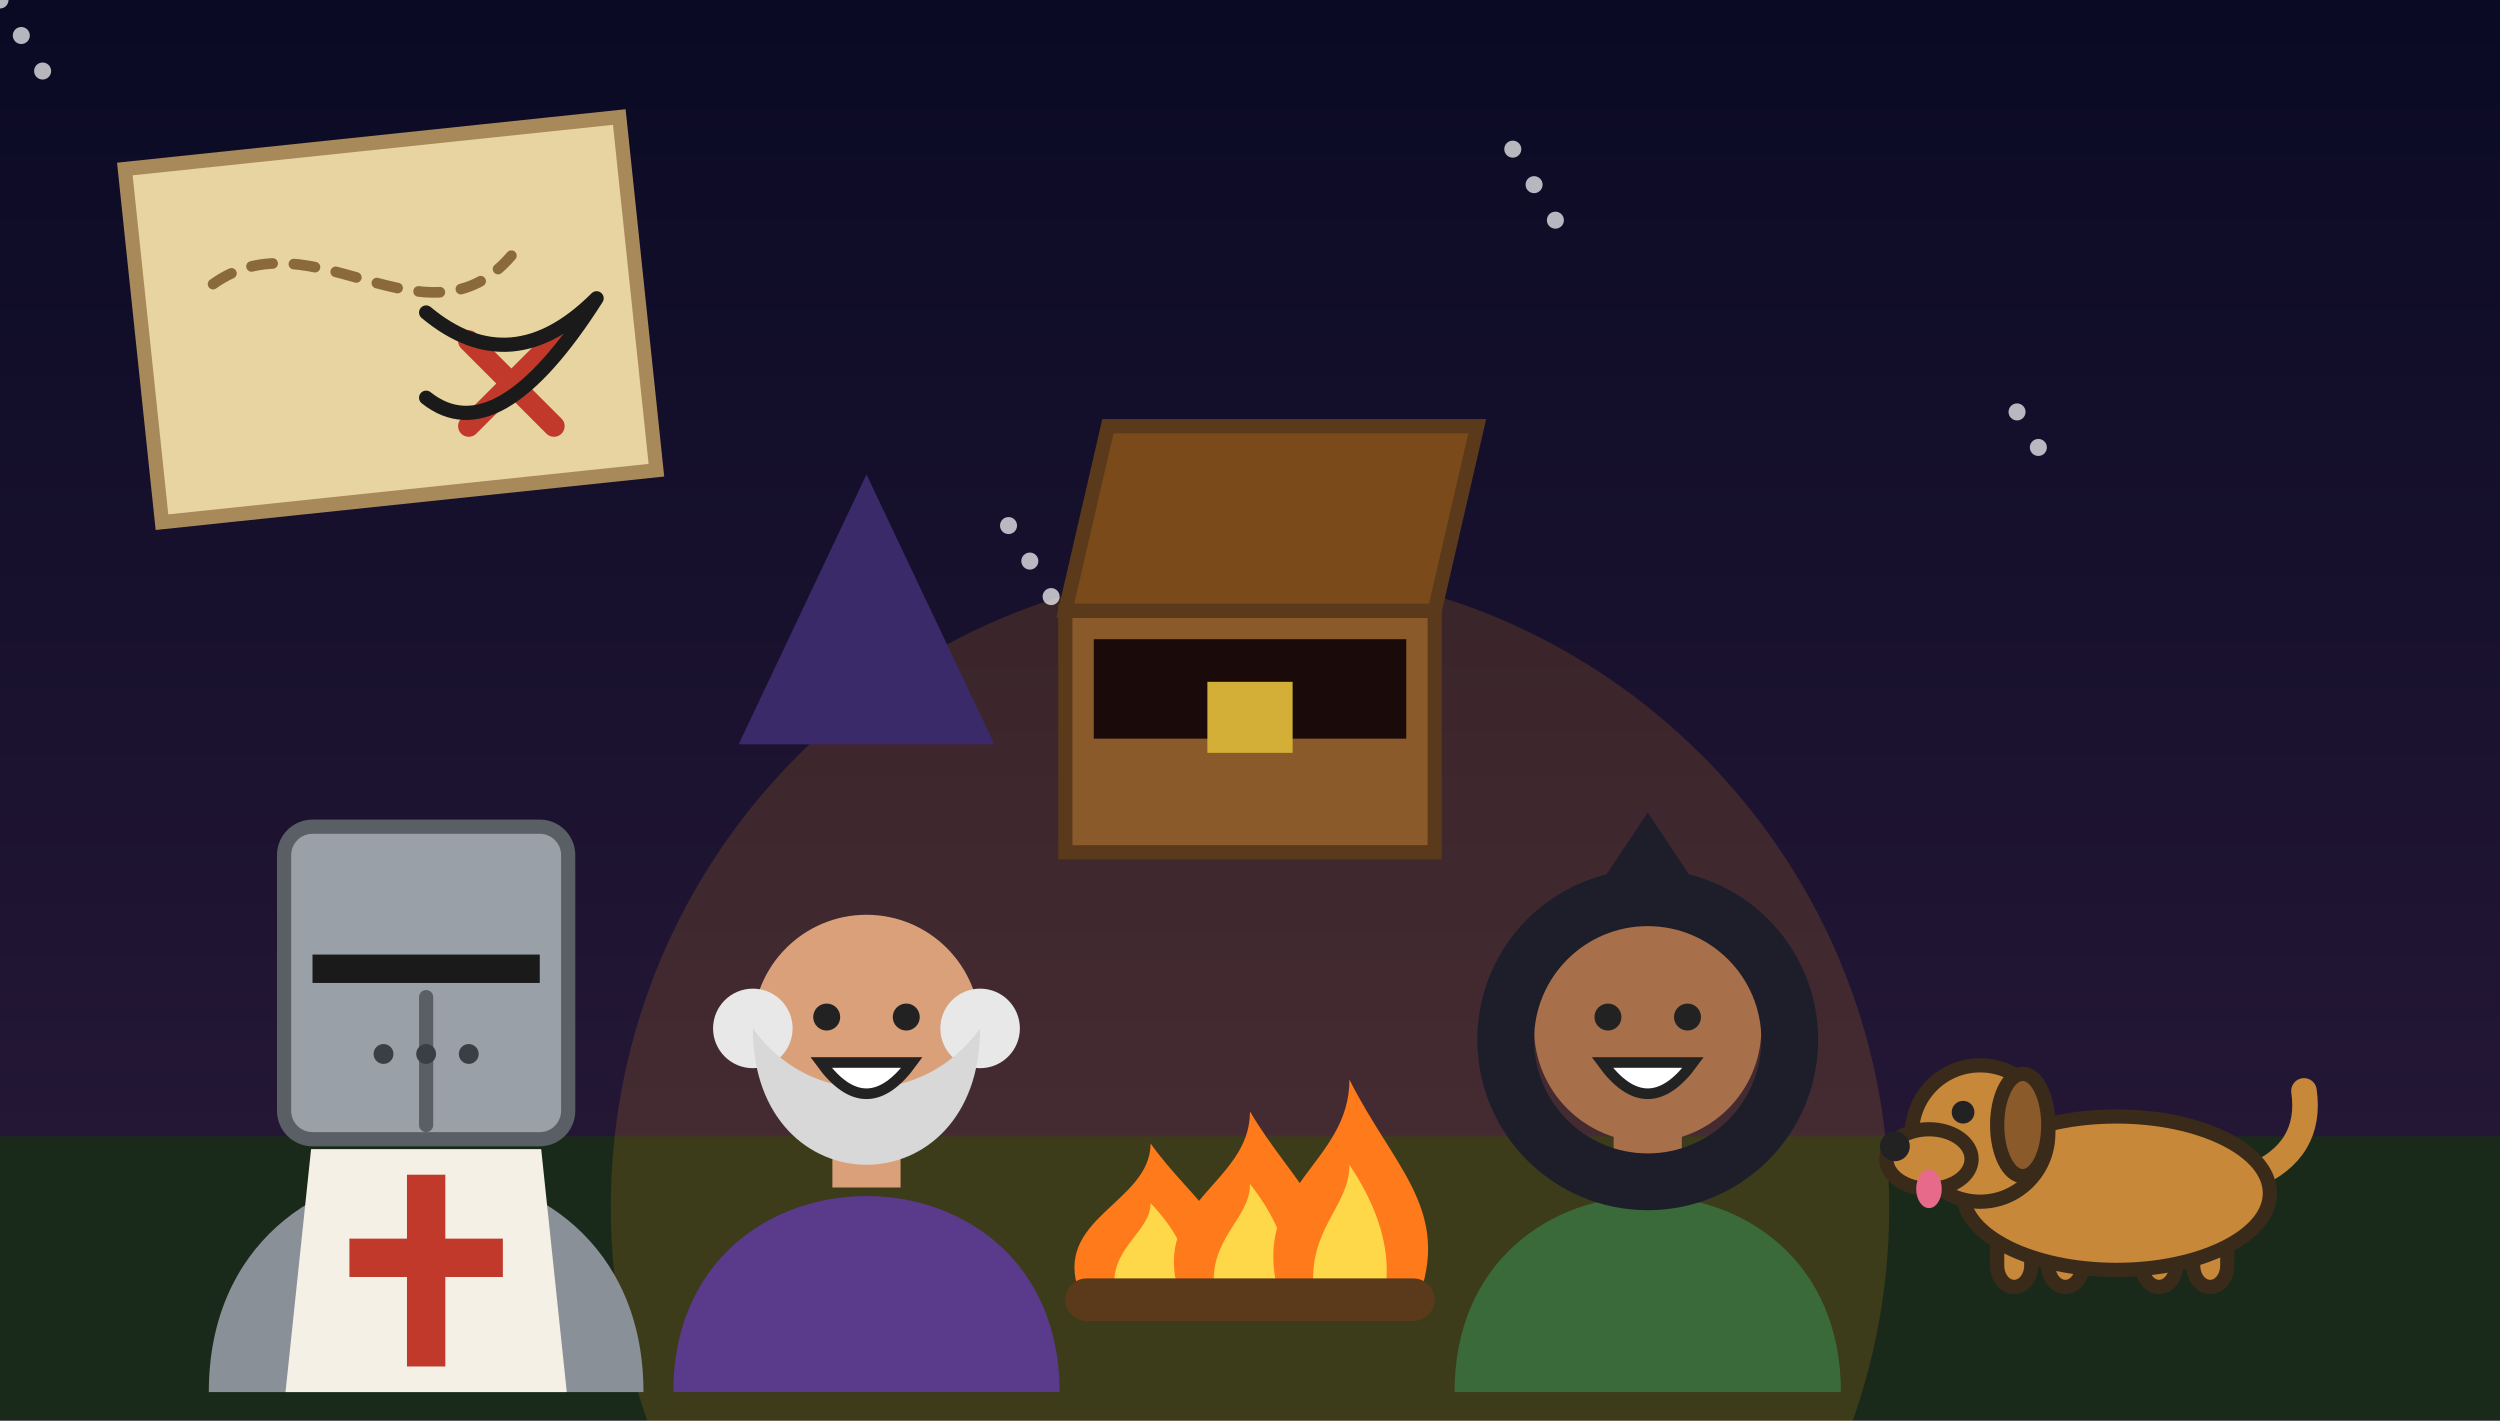
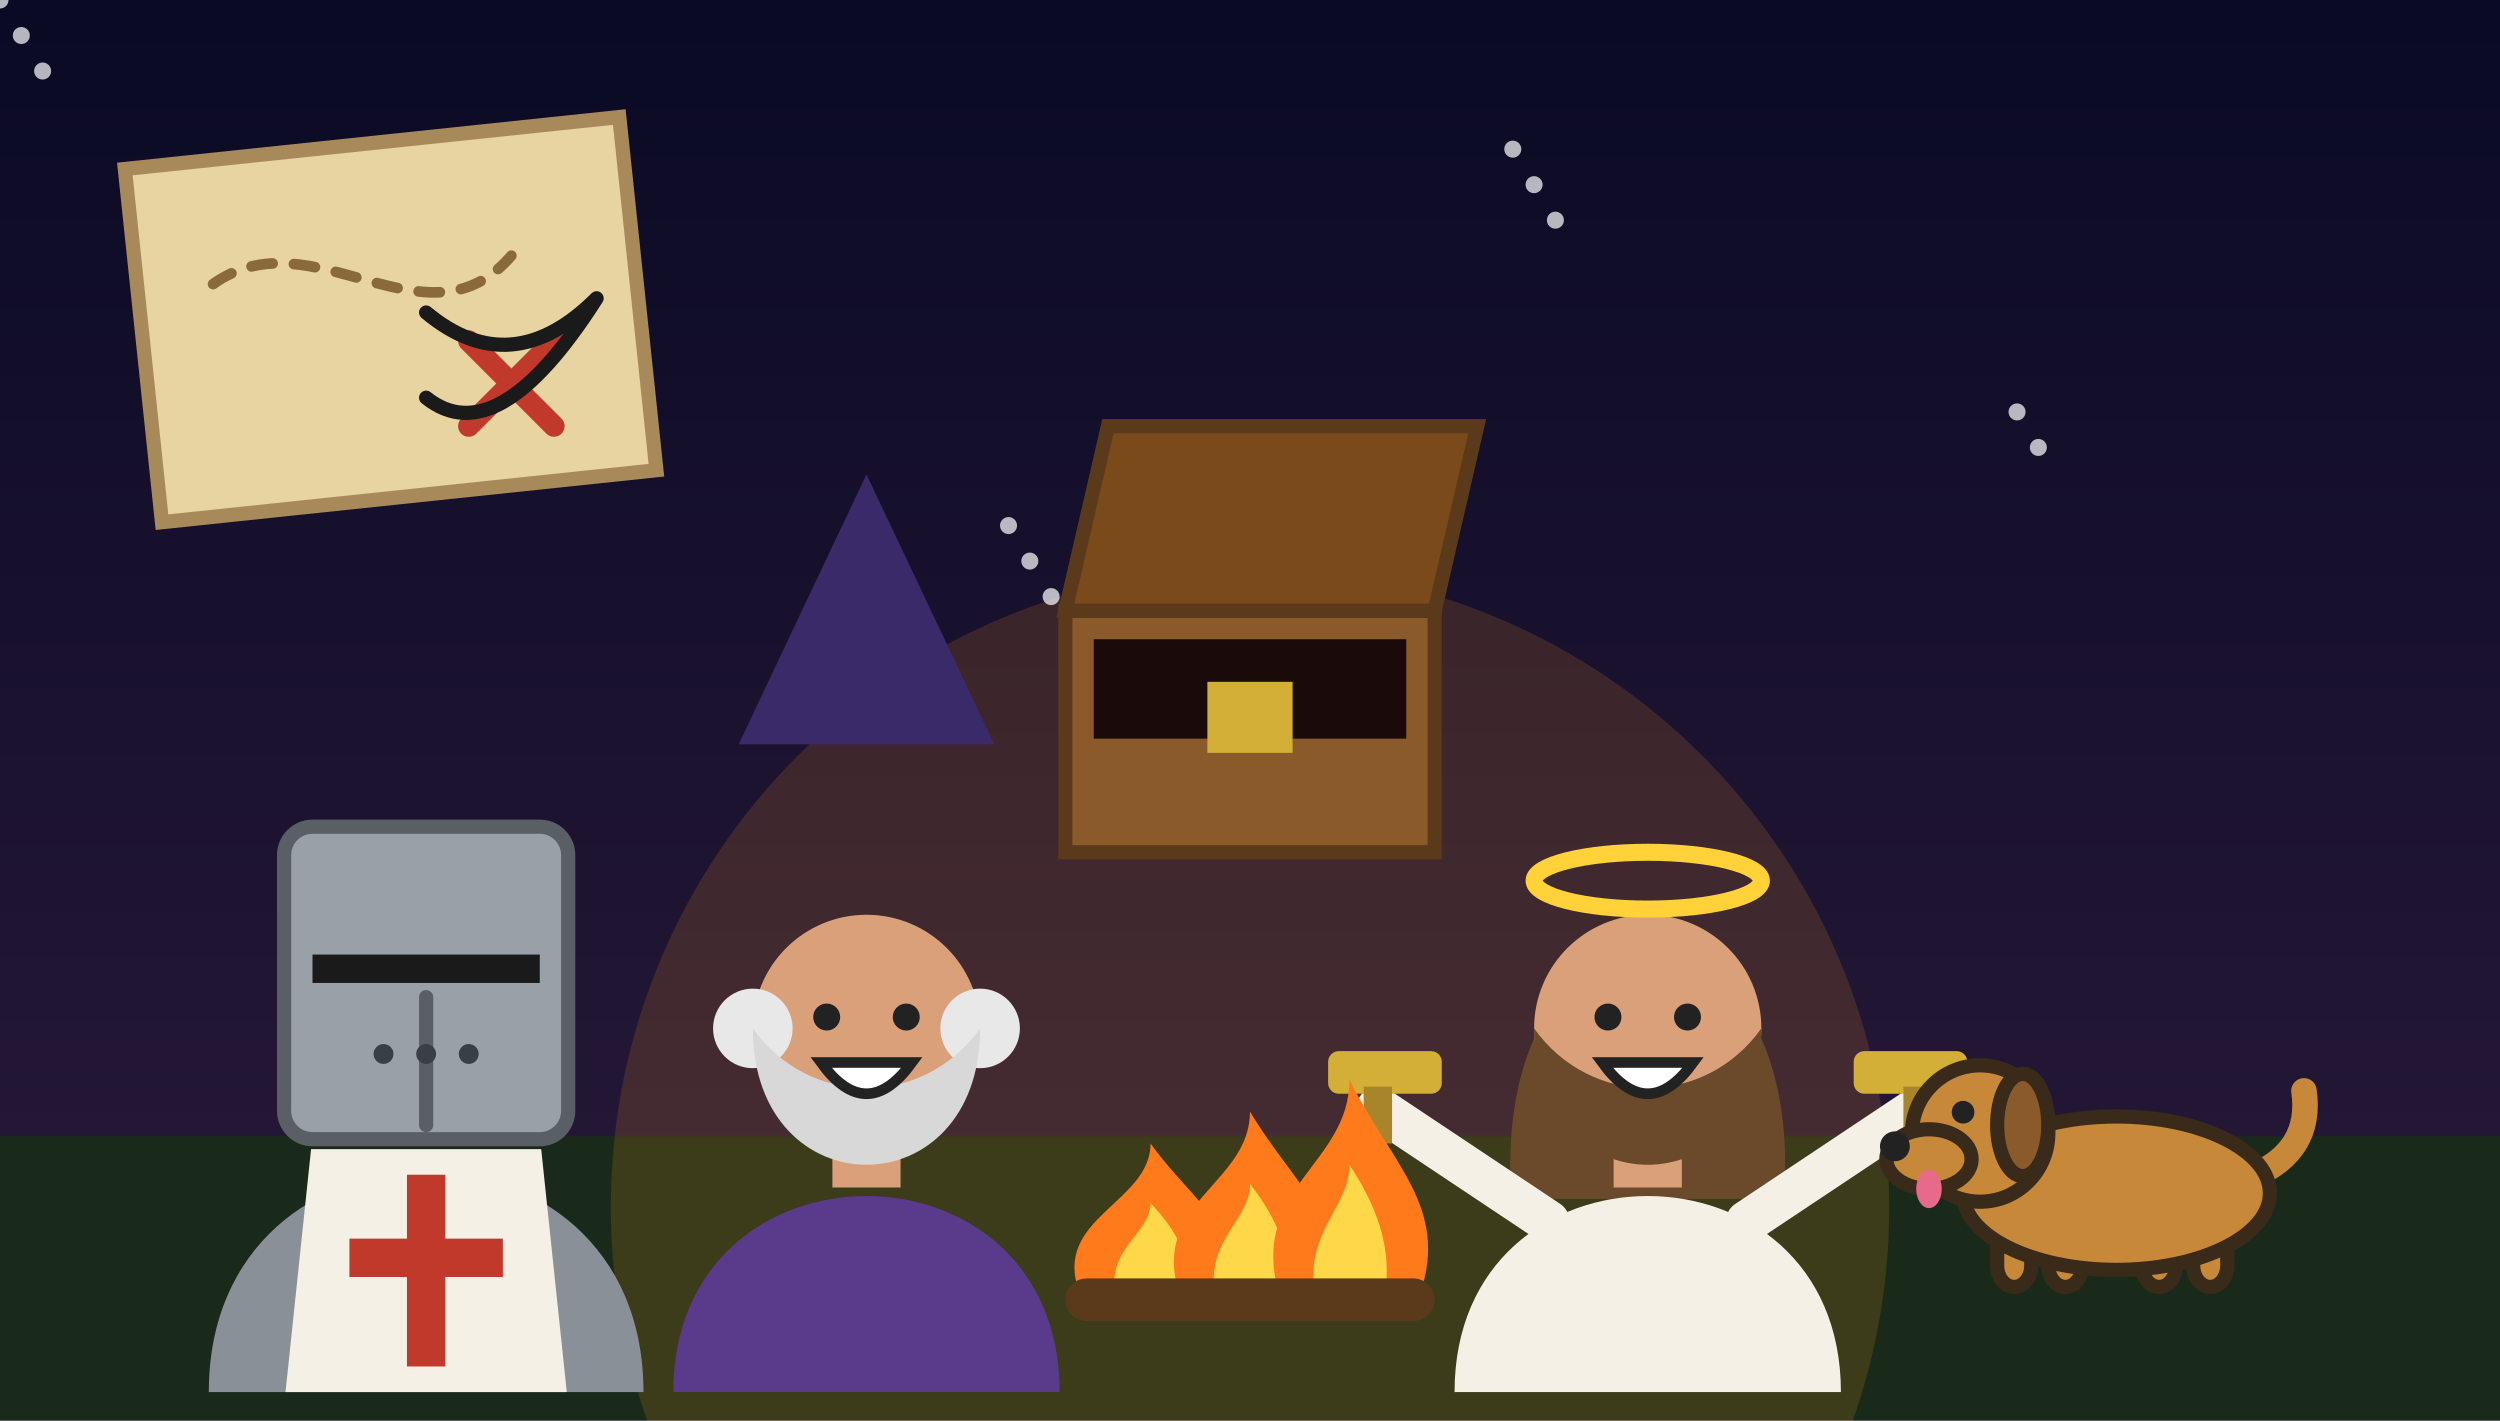
<svg xmlns="http://www.w3.org/2000/svg" viewBox="0 0 352 200" width="352" height="200">
  <defs>
    <linearGradient id="bg" x1="0" y1="0" x2="0" y2="1">
      <stop offset="0.00" stop-color="#0a0a24" stop-opacity="1" />
      <stop offset="1.00" stop-color="#2a1a3a" stop-opacity="1" />
    </linearGradient>
  </defs>
  <rect x="0" y="0" width="352" height="200" fill="url(#bg)" />
  <rect x="0" y="160" width="352" height="40" fill="#1a2a1a" />
  <circle cx="176.0" cy="170.0" r="90.0" fill="#ff9a1a" opacity="0.15" />
  <circle cx="0.0" cy="0.0" r="1.2" fill="#ffffff" opacity="0.7" />
  <circle cx="71.0" cy="37.0" r="1.2" fill="#ffffff" opacity="0.7" />
  <circle cx="142.0" cy="74.0" r="1.2" fill="#ffffff" opacity="0.7" />
  <circle cx="213.0" cy="21.0" r="1.2" fill="#ffffff" opacity="0.7" />
  <circle cx="284.0" cy="58.0" r="1.2" fill="#ffffff" opacity="0.7" />
  <circle cx="3.0" cy="5.0" r="1.2" fill="#ffffff" opacity="0.7" />
  <circle cx="74.0" cy="42.0" r="1.2" fill="#ffffff" opacity="0.7" />
  <circle cx="145.0" cy="79.0" r="1.2" fill="#ffffff" opacity="0.7" />
  <circle cx="216.0" cy="26.0" r="1.2" fill="#ffffff" opacity="0.7" />
  <circle cx="287.0" cy="63.0" r="1.2" fill="#ffffff" opacity="0.7" />
  <circle cx="6.0" cy="10.0" r="1.2" fill="#ffffff" opacity="0.7" />
  <circle cx="77.0" cy="47.0" r="1.2" fill="#ffffff" opacity="0.7" />
  <circle cx="148.0" cy="84.0" r="1.2" fill="#ffffff" opacity="0.7" />
  <circle cx="219.0" cy="31.0" r="1.2" fill="#ffffff" opacity="0.7" />
  <rect x="150" y="86" width="52" height="34" fill="#8a5a2a" stroke="#5a3a1a" stroke-width="2" />
  <path d="M150 86 L156 60 L208 60 L202 86 Z" fill="#7a4a1a" stroke="#5a3a1a" stroke-width="2" />
  <rect x="154" y="90" width="44" height="14" fill="#1a0a0a" />
  <rect x="170" y="96" width="12" height="10" fill="#d4af37" />
  <path d="M29.4 196.0 C 29.4 154.6 90.6 154.6 90.6 196.0 Z" fill="#8a9098" />
  <path d="M40.2 196.0 L43.8 161.8 L76.2 161.8 L79.8 196.0 Z" fill="#f4f0e6" />
  <rect x="57.3" y="165.4" width="5.4" height="27.0" fill="#c0392b" />
  <rect x="49.2" y="174.4" width="21.6" height="5.4" fill="#c0392b" />
  <rect x="40.0" y="116.4" width="40.0" height="44.0" fill="#9aa0a8" rx="4" stroke="#5a5f66" stroke-width="2" />
  <rect x="44.0" y="134.4" width="32.0" height="4" fill="#1a1a1a" />
  <path d="M60 140.4 L60 158.4" fill="none" stroke="#5a5f66" stroke-width="2" stroke-linecap="round" stroke-linejoin="round" />
  <circle cx="54.0" cy="148.4" r="1.4" fill="#3a3f46" />
  <circle cx="60.0" cy="148.4" r="1.4" fill="#3a3f46" />
  <circle cx="66.0" cy="148.4" r="1.4" fill="#3a3f46" />
  <path d="M94.8 196.0 C 94.8 159.2 149.2 159.2 149.2 196.0 Z" fill="#5a3a8a" />
  <rect x="117.2" y="157.6" width="9.6" height="9.6" fill="#d9a07a" />
  <circle cx="122.0" cy="144.8" r="16.0" fill="#d9a07a" />
  <circle cx="106.0" cy="144.8" r="5.6" fill="#e8e8e8" />
  <circle cx="138.0" cy="144.8" r="5.6" fill="#e8e8e8" />
  <path d="M106.0 144.8 C 106.0 170.4 138.0 170.4 138.0 144.8 C 130.0 156.0 114.0 156.0 106.0 144.8 Z" fill="#d8d8d8" />
  <circle cx="116.4" cy="143.2" r="1.9" fill="#222" />
  <circle cx="127.6" cy="143.2" r="1.9" fill="#222" />
  <path d="M115.6 149.6 L 128.4 149.6 Q 122.0 158.4 115.6 149.6 Z" fill="#fff" stroke="#222" stroke-width="1.5" />
  <polygon points="104.0,104.8 140.0,104.8 122.0,66.8" fill="#3a2a6a" />
-   <path d="M204.8 196.0 C 204.8 159.2 259.2 159.2 259.2 196.0 Z" fill="#3a6a3a" />
-   <rect x="227.2" y="157.6" width="9.6" height="9.6" fill="#a8704a" />
-   <circle cx="232.0" cy="144.8" r="16.0" fill="#a8704a" />
+   <path d="M212.8 168.8 C 209.6 122.4 254.4 122.4 251.2 168.8 Z" fill="#6a4a2a" />
+   <path d="M204.8 196.0 C 204.8 159.2 259.2 159.2 259.2 196.0 Z" fill="#f4f0e6" />
+   <rect x="227.2" y="157.6" width="9.6" height="9.6" fill="#d9a07a" />
+   <circle cx="232.0" cy="144.8" r="16.0" fill="#d9a07a" />
+   <path d="M216.0 144.8 C 216.0 170.4 248.0 170.4 248.0 144.8 C 240.0 156.0 224.0 156.0 216.0 144.8 Z" fill="#6a4a2a" />
  <circle cx="226.4" cy="143.2" r="1.9" fill="#222" />
  <circle cx="237.6" cy="143.2" r="1.9" fill="#222" />
  <path d="M225.6 149.6 L 238.4 149.6 Q 232.0 158.4 225.6 149.6 Z" fill="#fff" stroke="#222" stroke-width="1.5" />
-   <circle cx="232.0" cy="146.4" r="20.0" fill="none" stroke="#1e1e2a" stroke-width="8.0" />
-   <polygon points="225.6,124.0 232.0,114.4 238.4,124.0" fill="#1e1e2a" />
+   <ellipse cx="232.0" cy="124.0" rx="16.0" ry="4.0" fill="none" stroke="#ffd23a" stroke-width="2.4" />
+   <path d="M218 172 L194 156" fill="none" stroke="#f4f0e6" stroke-width="6" stroke-linecap="round" stroke-linejoin="round" />
+   <rect x="187" y="148" width="16" height="6" fill="#d4af37" rx="1.5" />
+   <rect x="192" y="153" width="4" height="8" fill="#a8842a" />
+   <path d="M246 172 L270 156" fill="none" stroke="#f4f0e6" stroke-width="6" stroke-linecap="round" stroke-linejoin="round" />
+   <rect x="261" y="148" width="16" height="6" fill="#d4af37" rx="1.5" />
+   <rect x="268" y="153" width="4" height="8" fill="#a8842a" />
  <path d="M317.2 165.6 Q 325.6 162.0 324.4 153.6" fill="none" stroke="#c8883a" stroke-width="3.6" stroke-linecap="round" stroke-linejoin="round" />
  <rect x="308.8" y="172.8" width="4.8" height="8.4" fill="#c8883a" rx="3" stroke="#3a2a1a" stroke-width="2" />
  <rect x="301.6" y="172.8" width="4.8" height="8.4" fill="#c8883a" rx="3" stroke="#3a2a1a" stroke-width="2" />
  <rect x="288.4" y="172.8" width="4.8" height="8.4" fill="#c8883a" rx="3" stroke="#3a2a1a" stroke-width="2" />
  <rect x="281.2" y="172.8" width="4.8" height="8.4" fill="#c8883a" rx="3" stroke="#3a2a1a" stroke-width="2" />
  <ellipse cx="298.0" cy="168.0" rx="21.6" ry="10.8" fill="#c8883a" stroke="#3a2a1a" stroke-width="2" />
  <circle cx="278.8" cy="159.6" r="9.6" fill="#c8883a" stroke="#3a2a1a" stroke-width="2" />
  <ellipse cx="271.6" cy="163.2" rx="6.0" ry="4.2" fill="#c8883a" stroke="#3a2a1a" stroke-width="2" />
  <circle cx="266.8" cy="161.4" r="2.1" fill="#222" />
  <circle cx="276.4" cy="156.6" r="1.6" fill="#222" />
  <ellipse cx="284.8" cy="158.4" rx="3.6" ry="7.2" fill="#8a5a2a" stroke="#3a2a1a" stroke-width="2" />
  <ellipse cx="271.6" cy="167.4" rx="1.8" ry="2.7" fill="#e86a8a" />
  <path d="M152.0 182 C 148.0 171.5 162.0 169.4 162.0 161.0 C 168.0 169.4 176.0 173.6 172.0 182 Z" fill="#ff7a1a" />
  <path d="M157.0 182 C 156.0 175.7 162.0 173.6 162.0 169.4 C 166.0 173.6 168.0 177.8 167.0 182 Z" fill="#ffd84a" />
  <path d="M166.0 182 C 162.0 169.2 176.0 166.7 176.0 156.5 C 182.0 166.7 190.0 171.8 186.0 182 Z" fill="#ff7a1a" />
  <path d="M171.0 182 C 170.0 174.3 176.0 171.8 176.0 166.7 C 180.0 171.8 182.0 176.9 181.0 182 Z" fill="#ffd84a" />
  <path d="M180.0 182 C 176.0 167.0 190.0 164.0 190.0 152.0 C 196.0 164.0 204.0 170.0 200.0 182 Z" fill="#ff7a1a" />
  <path d="M185.0 182 C 184.0 173.0 190.0 170.0 190.0 164.0 C 194.0 170.0 196.0 176.0 195.0 182 Z" fill="#ffd84a" />
  <rect x="150" y="180" width="52" height="6" fill="#5a3a1a" rx="3" />
  <rect x="20" y="20" width="70" height="50" fill="#e8d4a0" stroke="#a88a5a" stroke-width="2" transform="rotate(-6 55 45)" />
  <path d="M30 40 C 44 30 60 50 72 36" fill="none" stroke="#8a6a3a" stroke-width="1.5" stroke-linecap="round" stroke-linejoin="round" stroke-dasharray="3 3" />
  <path d="M66 48 L78 60 M78 48 L66 60" fill="none" stroke="#c0392b" stroke-width="3" stroke-linecap="round" stroke-linejoin="round" />
  <path d="M60 44 Q 72 54 84 42 Q 70 64 60 56" fill="none" stroke="#1a1a1a" stroke-width="2" stroke-linecap="round" stroke-linejoin="round" />
</svg>
